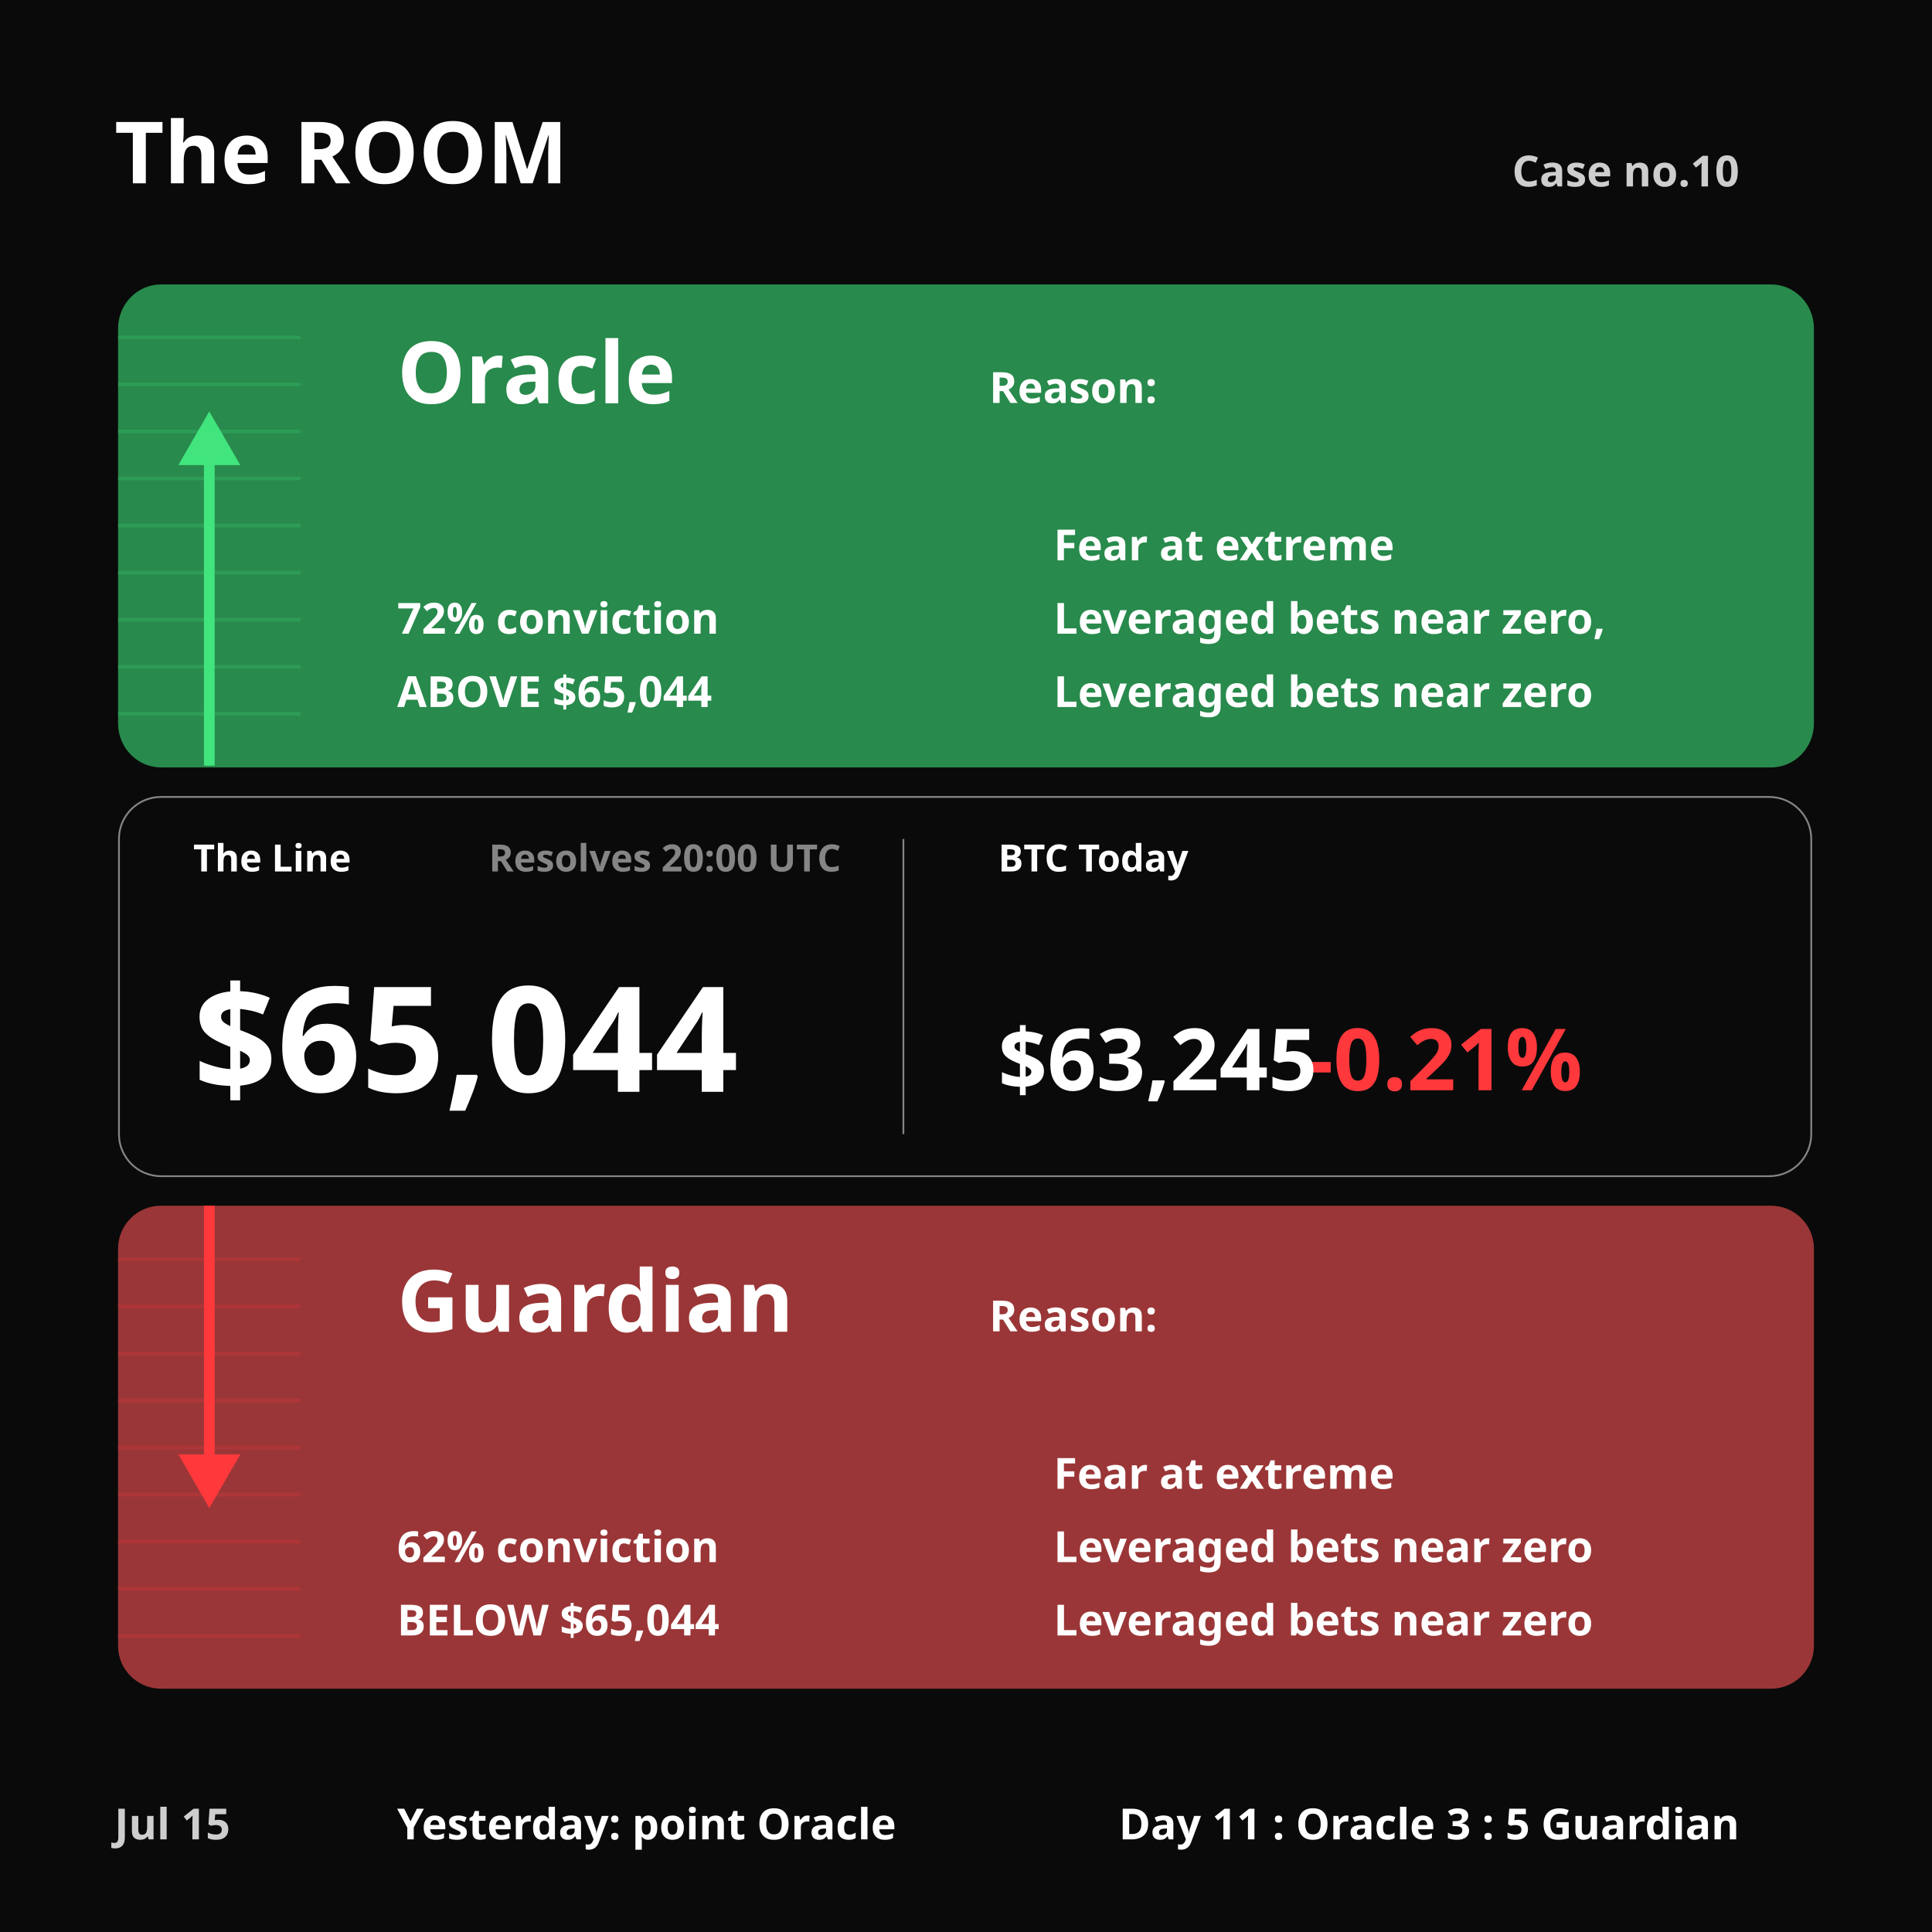
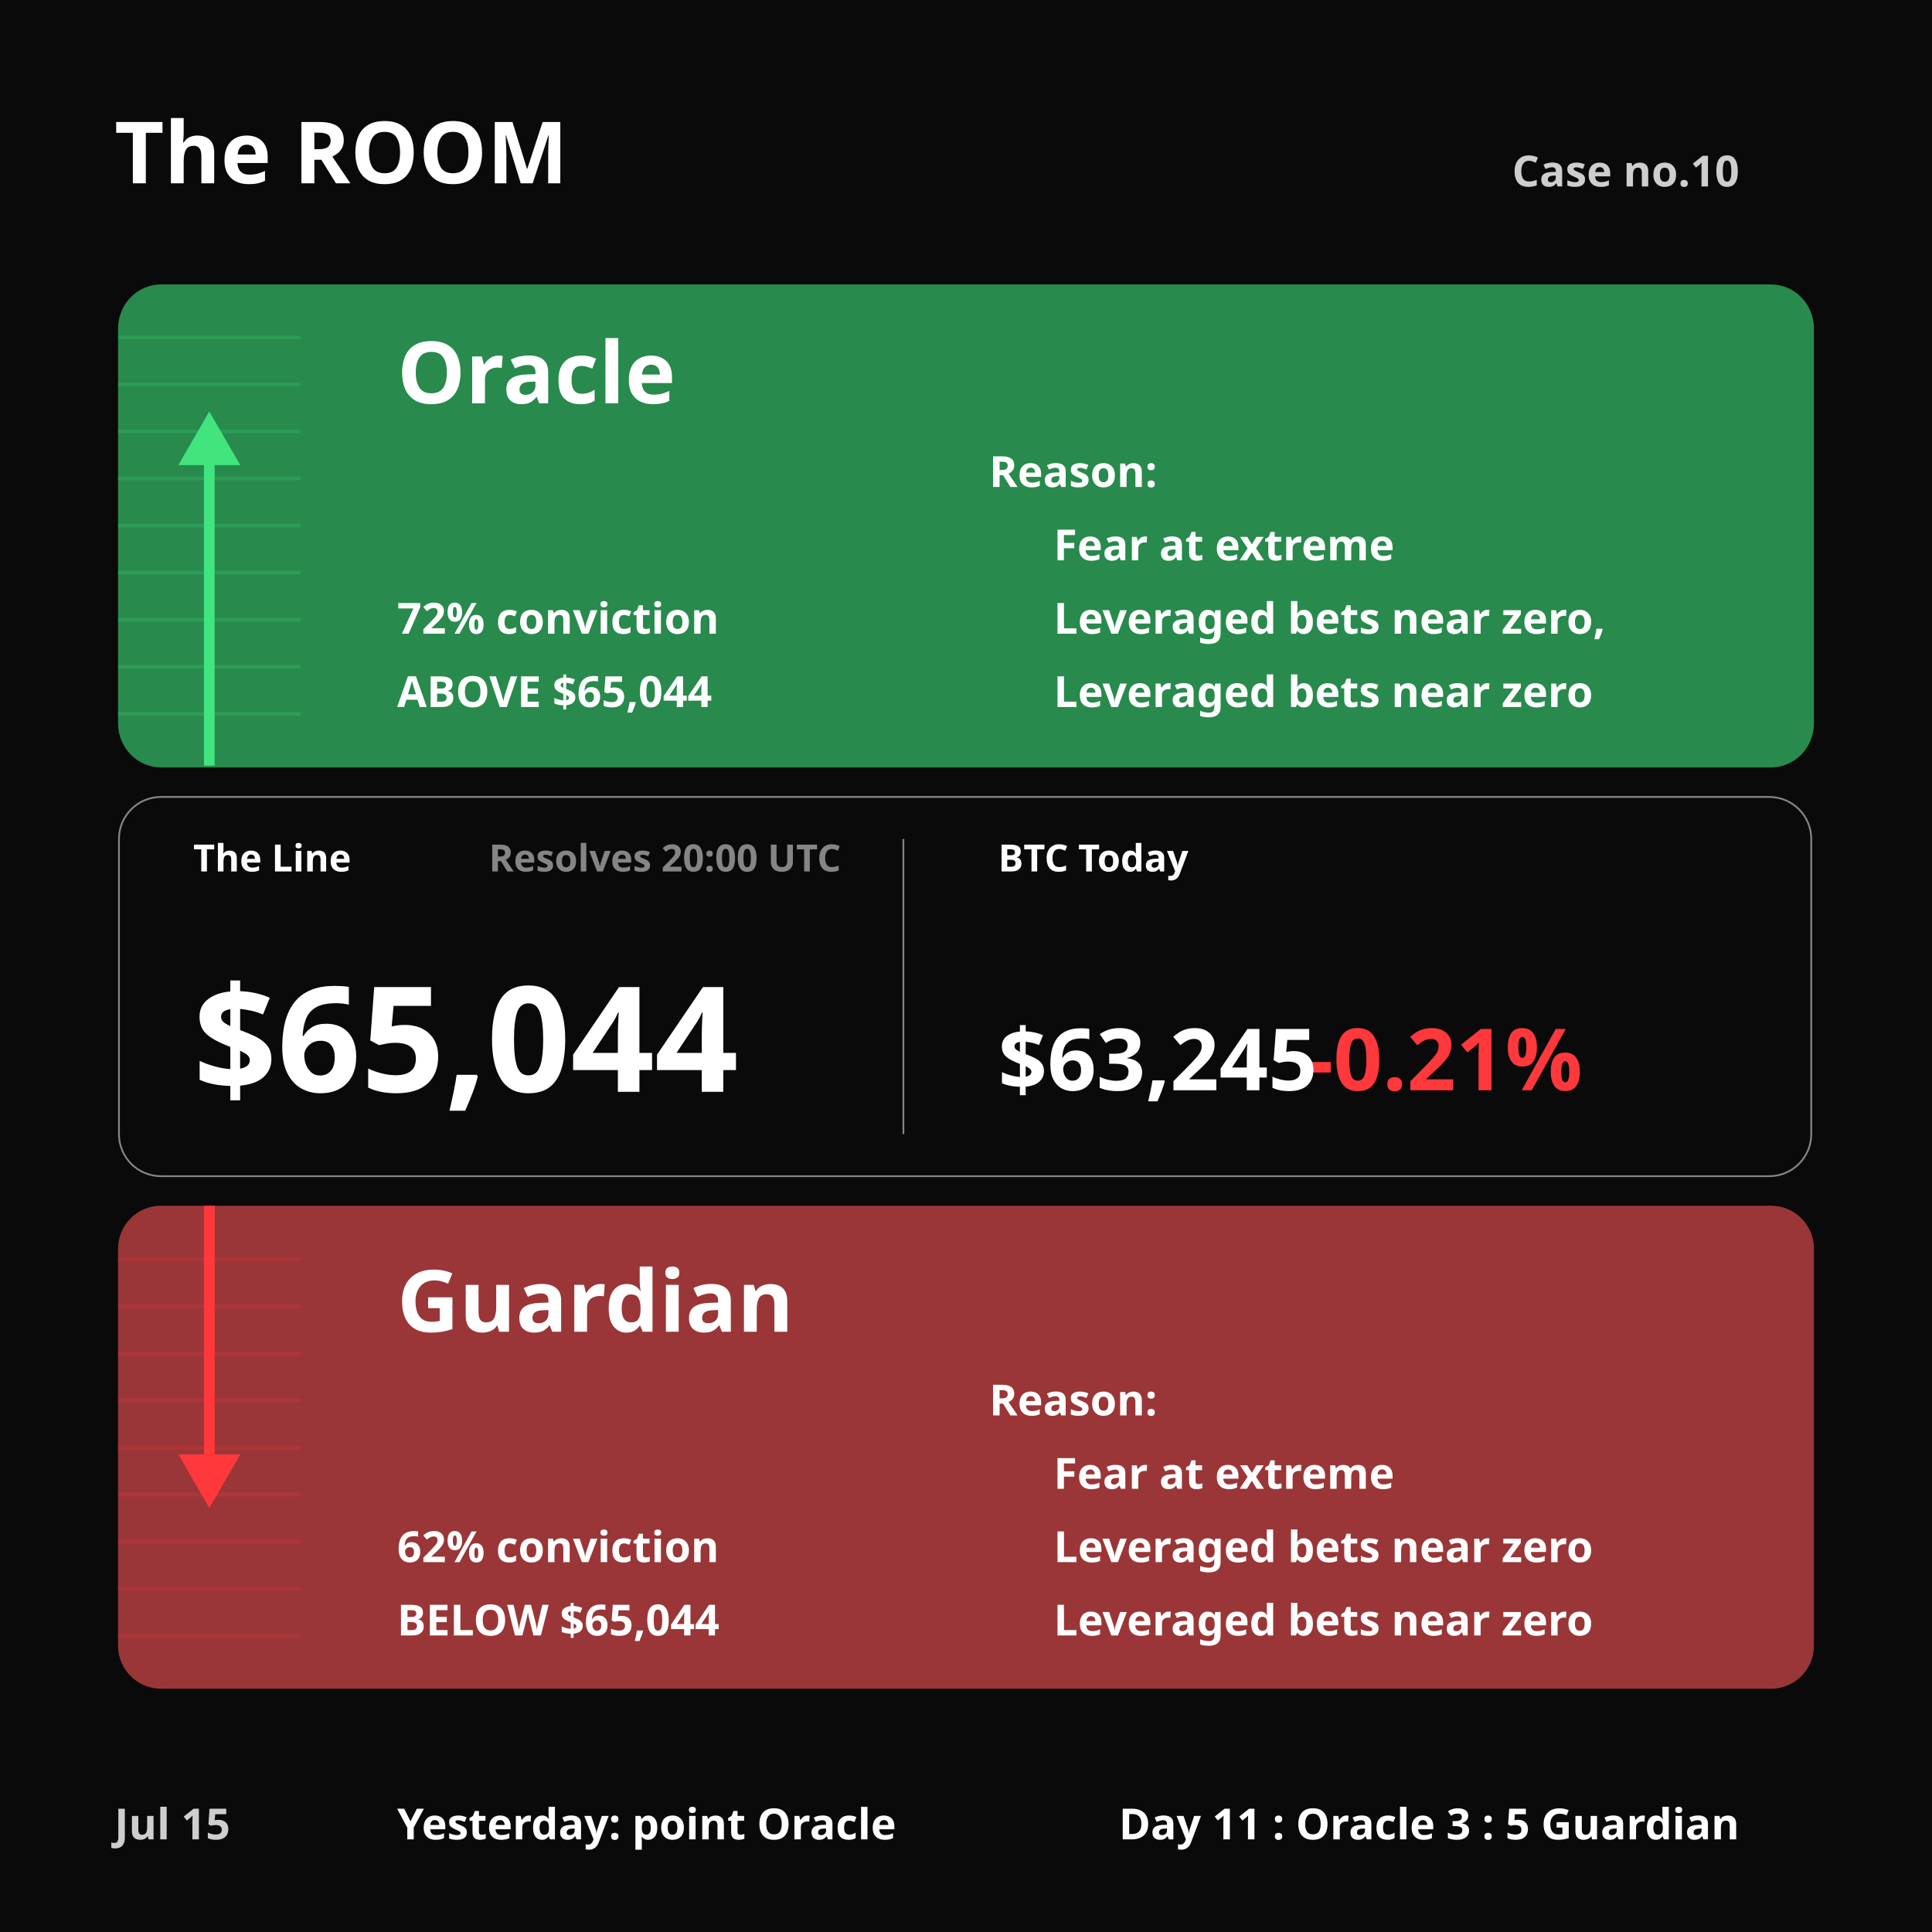
<svg xmlns="http://www.w3.org/2000/svg" width="1080" height="1080" viewBox="0 0 1080 1080" fill="none">
  <g id="Frame 2147238821">
    <rect width="1080" height="1080" fill="#0A0A0A" />
    <g id="footer">
      <text id="t:date" opacity="0.8" fill="white" style="white-space: pre" xml:space="preserve" font-family="Inter Tight" font-size="24" font-weight="600" letter-spacing="0em">
        <tspan x="64" y="1028.23">Jul 15</tspan>
      </text>
      <text id="t:day_score" fill="white" text-anchor="end" style="white-space: pre" xml:space="preserve" font-family="Inter Tight" font-size="24" font-weight="600" letter-spacing="0em">
        <tspan x="1016" y="1028.23">Day 11 : Oracle 3 : 5 Guardian</tspan>
      </text>
      <text id="t:last_result" fill="white" style="white-space: pre" xml:space="preserve" font-family="Inter Tight" font-size="24" font-weight="600" letter-spacing="0em">
        <tspan x="222" y="1028.23">Yesterday: point Oracle</tspan>
      </text>
    </g>
    <g id="agent-bull">
      <path id="bg" d="M66 183.639C66 170.031 76.745 159 90 159H990C1003.25 159 1014 170.031 1014 183.639V404.361C1014 417.969 1003.25 429 990 429H90C76.745 429 66 417.969 66 404.361V183.639Z" fill="#288A4C" />
      <text id="name" fill="white" style="white-space: pre" xml:space="preserve" font-family="Inter Tight" font-size="48" font-weight="600" letter-spacing="0em">
        <tspan x="222" y="225.461">Oracle</tspan>
      </text>
      <text id="reasons-label" fill="white" style="white-space: pre" xml:space="preserve" font-family="Inter Tight" font-size="24" font-weight="600" letter-spacing="0em">
-         <tspan x="553" y="225.23">Reason:</tspan>
+         <tspan x="553" y="272.23">Reason:</tspan>
      </text>
      <path id="arrow-up" d="M117 230L99.68 260H134.321L117 230ZM117 257H114V428H117H120V257H117Z" fill="#41E47D" />
      <path id="bg_2" opacity="0.2" d="M168 397.977L168 400L66 400L66 397.977L168 397.977ZM168 371.677L168 373.699L66 373.699L66 371.677L168 371.677ZM168 345.377L168 347.399L66 347.399L66 345.377L168 345.377ZM168 319.076L168 321.1L66 321.1L66 319.076L168 319.076ZM168 292.776L168 294.8L66 294.8L66 292.776L168 292.776ZM168 266.477L168 268.5L66 268.5L66 266.477L168 266.477ZM168 240.177L168 242.199L66 242.199L66 240.177L168 240.177ZM168 213.877L168 215.899L66 215.899L66 213.877L168 213.877ZM168 187.576L168 189.6L66 189.6L66 187.576L168 187.576Z" fill="#41E47D" />
      <text id="t:bull_conviction" fill="white" style="white-space: pre" xml:space="preserve" font-family="Inter Tight" font-size="24" font-weight="600" letter-spacing="0em">
        <tspan x="222" y="354.23">72% conviction</tspan>
      </text>
      <text id="t:bull_bet" fill="white" style="white-space: pre" xml:space="preserve" font-family="Inter Tight" font-size="24" font-weight="600" letter-spacing="0em">
        <tspan x="222" y="395.23">ABOVE $65,044</tspan>
      </text>
      <g id="Frame 2147238824">
        <g id="t:bull_reason_1">
          <text id="Fear at extreme" fill="white" style="white-space: pre" xml:space="preserve" font-family="Inter Tight" font-size="24" font-weight="600" letter-spacing="0em">
            <tspan x="589" y="313.23">Fear at extreme</tspan>
          </text>
        </g>
        <g id="t:bull_reason_2">
          <text id="Leveraged bets near zero," fill="white" style="white-space: pre" xml:space="preserve" font-family="Inter Tight" font-size="24" font-weight="600" letter-spacing="0em">
            <tspan x="589" y="354.23">Leveraged bets near zero,</tspan>
          </text>
        </g>
        <g id="t:bull_reason_3">
          <text id="Leveraged bets near zero" fill="white" style="white-space: pre" xml:space="preserve" font-family="Inter Tight" font-size="24" font-weight="600" letter-spacing="0em">
            <tspan x="589" y="395.23">Leveraged bets near zero</tspan>
          </text>
        </g>
      </g>
    </g>
    <g id="agent-bear">
      <rect id="bg_3" x="66" y="674" width="948" height="270" rx="24" fill="#9A3637" />
      <text id="reasons-label_2" fill="white" style="white-space: pre" xml:space="preserve" font-family="Inter Tight" font-size="24" font-weight="600" letter-spacing="0em">
-         <tspan x="553" y="744.23">Reason:</tspan>
+         <tspan x="553" y="791.23">Reason:</tspan>
      </text>
      <text id="name_2" fill="white" style="white-space: pre" xml:space="preserve" font-family="Inter Tight" font-size="48" font-weight="600" letter-spacing="0em">
        <tspan x="222" y="744.461">Guardian</tspan>
      </text>
      <path id="bg_2_2" opacity="0.2" d="M168 913.4L168 915.424L66 915.424L66 913.4L168 913.4ZM168 887.101L168 889.123L66 889.123L66 887.101L168 887.101ZM168 860.801L168 862.823L66 862.823L66 860.801L168 860.801ZM168 834.5L168 836.523L66 836.523L66 834.5L168 834.5ZM168 808.2L168 810.224L66 810.224L66 808.2L168 808.2ZM168 781.9L168 783.924L66 783.924L66 781.9L168 781.9ZM168 755.601L168 757.623L66 757.623L66 755.601L168 755.601ZM168 729.301L168 731.323L66 731.323L66 729.301L168 729.301ZM168 703L168 705.023L66 705.023L66 703L168 703Z" fill="#FF383C" />
      <text id="t:bear_conviction" fill="white" style="white-space: pre" xml:space="preserve" font-family="Inter Tight" font-size="24" font-weight="600" letter-spacing="0em">
        <tspan x="222" y="873.23">62% conviction</tspan>
      </text>
      <text id="t:bear_bet" fill="white" style="white-space: pre" xml:space="preserve" font-family="Inter Tight" font-size="24" font-weight="600" letter-spacing="0em">
        <tspan x="222" y="914.23">BELOW $65,044</tspan>
      </text>
      <path id="arrow-down" d="M117.01 843L134.33 813L99.689 813L117.01 843ZM117.01 816L120.01 816L120.009 674L117.009 674L114.009 674L114.01 816L117.01 816Z" fill="#FF383C" />
      <g id="Frame 2147238825">
        <g id="t:bear_reason_1">
          <text id="Fear at extreme_2" fill="white" style="white-space: pre" xml:space="preserve" font-family="Inter Tight" font-size="24" font-weight="600" letter-spacing="0em">
            <tspan x="589" y="832.23">Fear at extreme</tspan>
          </text>
        </g>
        <g id="t:bear_reason_2">
          <text id="Leveraged bets near zero_2" fill="white" style="white-space: pre" xml:space="preserve" font-family="Inter Tight" font-size="24" font-weight="600" letter-spacing="0em">
            <tspan x="589" y="873.23">Leveraged bets near zero</tspan>
          </text>
        </g>
        <g id="t:bear_reason_3">
          <text id="Leveraged bets near zero_3" fill="white" style="white-space: pre" xml:space="preserve" font-family="Inter Tight" font-size="24" font-weight="600" letter-spacing="0em">
            <tspan x="589" y="914.23">Leveraged bets near zero</tspan>
          </text>
        </g>
      </g>
    </g>
    <g id="level-block">
      <path id="bg_4" opacity="0.5" d="M90 445.5H989C1001.98 445.5 1012.5 456.021 1012.5 469V634C1012.5 646.979 1001.98 657.5 989 657.5H90C77.021 657.5 66.5 646.979 66.5 634V469C66.5 456.021 77.021 445.5 90 445.5Z" stroke="white" />
      <text id="t:watershed" fill="white" style="white-space: pre" xml:space="preserve" font-family="Inter Tight" font-size="82" font-weight="600" letter-spacing="0em">
        <tspan x="108" y="610.329">$65,044</tspan>
      </text>
      <text id="btc-label" fill="white" style="white-space: pre" xml:space="preserve" font-family="Inter Tight" font-size="21" font-weight="600" letter-spacing="0em">
        <tspan x="558" y="487.139">BTC Today</tspan>
      </text>
      <text id="line-label" fill="white" style="white-space: pre" xml:space="preserve" font-family="Inter Tight" font-size="21" font-weight="600" letter-spacing="0em">
        <tspan x="108" y="487.139">The Line</tspan>
      </text>
      <text id="t:resolve_time" opacity="0.5" fill="white" style="white-space: pre" xml:space="preserve" font-family="Inter Tight" font-size="21" font-weight="600" letter-spacing="0em">
        <tspan x="273.283" y="487.139">Resolves 20:00 UTC</tspan>
      </text>
      <text id="t:btc_change" fill="#FF383C" text-anchor="end" style="white-space: pre" xml:space="preserve" font-family="Inter Tight" font-size="48" font-weight="600" letter-spacing="0em">
        <tspan x="972" y="609.461">-0.21%</tspan>
      </text>
      <path id="bg-separator" d="M505 469L505 634" stroke="#848484" />
      <text id="t:btc_price" fill="white" style="white-space: pre" xml:space="preserve" font-family="Inter Tight" font-size="48" font-weight="600" letter-spacing="0em">
        <tspan x="558" y="609.461">$63,245</tspan>
      </text>
    </g>
    <g id="Header">
      <text id="t:case_no" opacity="0.8" fill="white" text-anchor="end" style="white-space: pre" xml:space="preserve" font-family="Inter Tight" font-size="24" font-weight="600" letter-spacing="0em">
        <tspan x="1016" y="104.23">Case no.10</tspan>
      </text>
      <text id="logo" fill="white" style="white-space: pre" xml:space="preserve" font-family="Inter Tight" font-size="48" font-weight="600" letter-spacing="0em">
        <tspan x="64" y="102.461">The ROOM</tspan>
      </text>
    </g>
  </g>
</svg>
